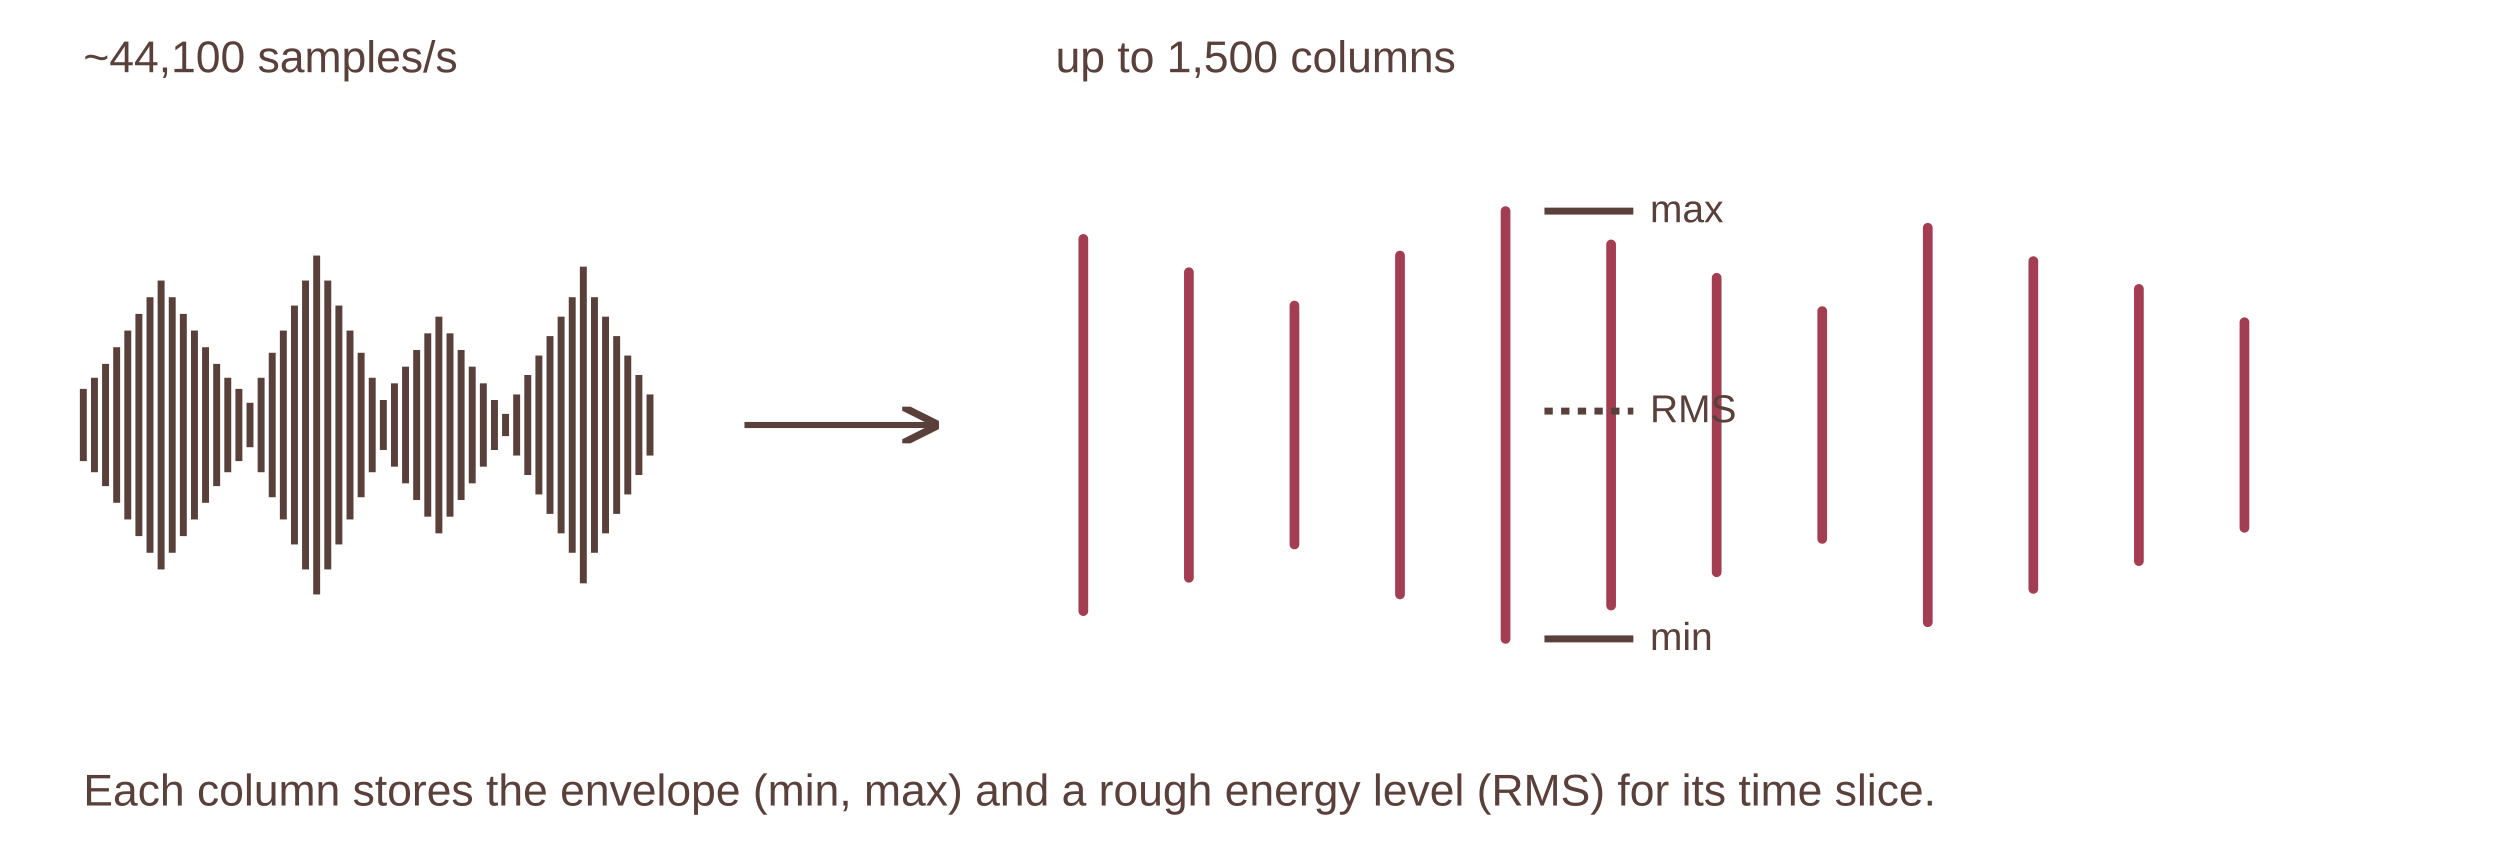
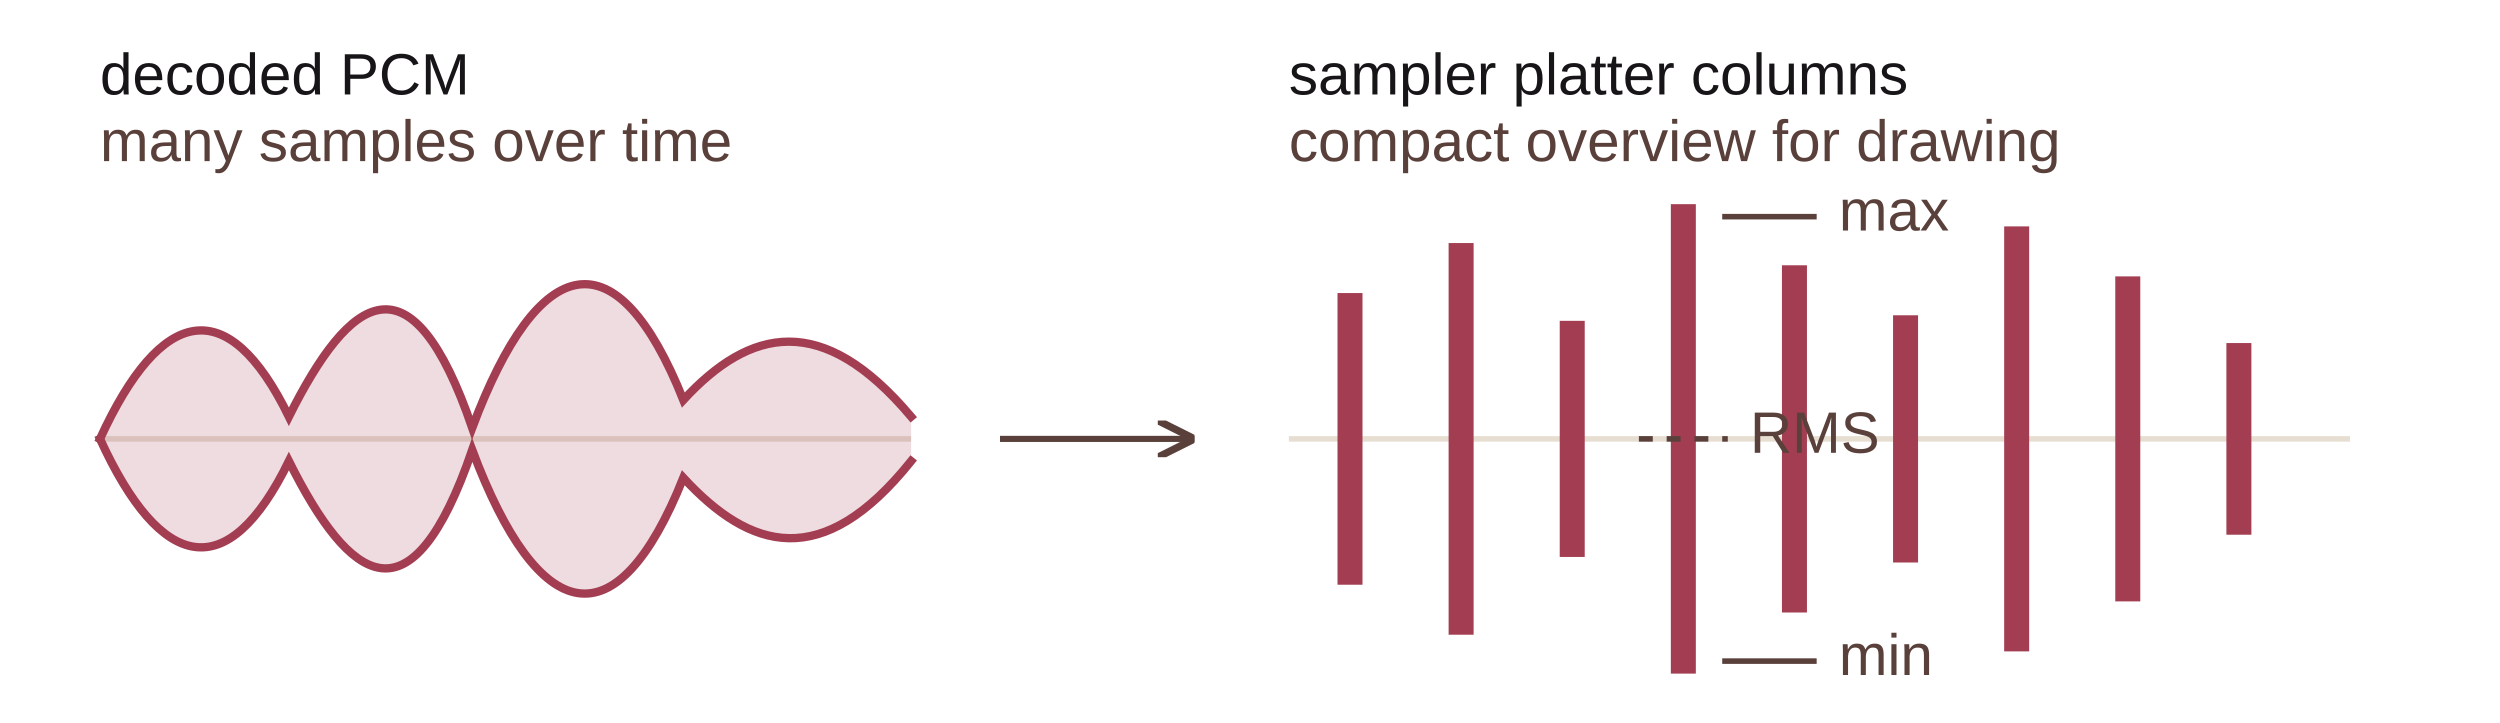
- <svg xmlns="http://www.w3.org/2000/svg" width="900" height="310" viewBox="0 0 900 310" role="img" aria-label="Waveform overview columns">
+ <svg xmlns="http://www.w3.org/2000/svg" width="900" height="260" viewBox="0 0 900 260" role="img" aria-label="Waveform overview columns">
  <defs>
    <marker id="a" markerWidth="6" markerHeight="6" refX="6" refY="3" orient="auto">
      <path d="M0,0 L6,3 L0,6" fill="none" stroke="#5a403a" stroke-width="1.2" />
    </marker>
+     <style>
+       .label { font: 500 21px "DM Sans", Arial, sans-serif; fill: #171517; }
+       .body { font: 500 21px "DM Sans", Arial, sans-serif; fill: #5a403a; }
+       .caption { font: 500 21px "DM Sans", Arial, sans-serif; fill: #5a403a; }
+       .wave-fill { fill: #a33d52; opacity: 0.18; }
+       .wave-line { fill: none; stroke: #a33d52; stroke-width: 3; stroke-linecap: square; stroke-linejoin: miter; }
+       .axis { fill: none; stroke: #e7ded2; stroke-width: 2; }
+       .column { fill: none; stroke: #a33d52; stroke-width: 9; stroke-linecap: square; }
+       .rms { fill: none; stroke: #5a403a; stroke-width: 2; stroke-dasharray: 5,5; }
+       .arrow { fill: none; stroke: #5a403a; stroke-width: 2.2; marker-end: url(#a); }
+     </style>
  </defs>
-   <text x="30" y="26" font-family="DM Sans, Arial, sans-serif" font-size="16" font-weight="500" fill="#5a403a">~44,100 samples/s</text>
-   <line x1="30" y1="166" x2="30" y2="140" stroke="#5a403a" stroke-width="2.5" />
-   <line x1="34" y1="170" x2="34" y2="136" stroke="#5a403a" stroke-width="2.5" />
-   <line x1="38" y1="175" x2="38" y2="131" stroke="#5a403a" stroke-width="2.5" />
-   <line x1="42" y1="181" x2="42" y2="125" stroke="#5a403a" stroke-width="2.5" />
-   <line x1="46" y1="187" x2="46" y2="119" stroke="#5a403a" stroke-width="2.5" />
-   <line x1="50" y1="193" x2="50" y2="113" stroke="#5a403a" stroke-width="2.5" />
-   <line x1="54" y1="199" x2="54" y2="107" stroke="#5a403a" stroke-width="2.5" />
-   <line x1="58" y1="205" x2="58" y2="101" stroke="#5a403a" stroke-width="2.5" />
-   <line x1="62" y1="199" x2="62" y2="107" stroke="#5a403a" stroke-width="2.5" />
-   <line x1="66" y1="193" x2="66" y2="113" stroke="#5a403a" stroke-width="2.5" />
-   <line x1="70" y1="187" x2="70" y2="119" stroke="#5a403a" stroke-width="2.5" />
-   <line x1="74" y1="181" x2="74" y2="125" stroke="#5a403a" stroke-width="2.5" />
-   <line x1="78" y1="175" x2="78" y2="131" stroke="#5a403a" stroke-width="2.5" />
-   <line x1="82" y1="170" x2="82" y2="136" stroke="#5a403a" stroke-width="2.5" />
-   <line x1="86" y1="166" x2="86" y2="140" stroke="#5a403a" stroke-width="2.5" />
-   <line x1="90" y1="161" x2="90" y2="145" stroke="#5a403a" stroke-width="2.5" />
-   <line x1="94" y1="170" x2="94" y2="136" stroke="#5a403a" stroke-width="2.5" />
-   <line x1="98" y1="179" x2="98" y2="127" stroke="#5a403a" stroke-width="2.5" />
-   <line x1="102" y1="187" x2="102" y2="119" stroke="#5a403a" stroke-width="2.5" />
-   <line x1="106" y1="196" x2="106" y2="110" stroke="#5a403a" stroke-width="2.5" />
-   <line x1="110" y1="205" x2="110" y2="101" stroke="#5a403a" stroke-width="2.5" />
-   <line x1="114" y1="214" x2="114" y2="92" stroke="#5a403a" stroke-width="2.5" />
-   <line x1="118" y1="205" x2="118" y2="101" stroke="#5a403a" stroke-width="2.5" />
-   <line x1="122" y1="196" x2="122" y2="110" stroke="#5a403a" stroke-width="2.5" />
-   <line x1="126" y1="187" x2="126" y2="119" stroke="#5a403a" stroke-width="2.5" />
-   <line x1="130" y1="179" x2="130" y2="127" stroke="#5a403a" stroke-width="2.5" />
-   <line x1="134" y1="170" x2="134" y2="136" stroke="#5a403a" stroke-width="2.5" />
-   <line x1="138" y1="162" x2="138" y2="144" stroke="#5a403a" stroke-width="2.5" />
-   <line x1="142" y1="168" x2="142" y2="138" stroke="#5a403a" stroke-width="2.5" />
-   <line x1="146" y1="174" x2="146" y2="132" stroke="#5a403a" stroke-width="2.5" />
-   <line x1="150" y1="180" x2="150" y2="126" stroke="#5a403a" stroke-width="2.5" />
-   <line x1="154" y1="186" x2="154" y2="120" stroke="#5a403a" stroke-width="2.5" />
-   <line x1="158" y1="192" x2="158" y2="114" stroke="#5a403a" stroke-width="2.5" />
-   <line x1="162" y1="186" x2="162" y2="120" stroke="#5a403a" stroke-width="2.5" />
-   <line x1="166" y1="180" x2="166" y2="126" stroke="#5a403a" stroke-width="2.5" />
-   <line x1="170" y1="174" x2="170" y2="132" stroke="#5a403a" stroke-width="2.5" />
-   <line x1="174" y1="168" x2="174" y2="138" stroke="#5a403a" stroke-width="2.5" />
-   <line x1="178" y1="162" x2="178" y2="144" stroke="#5a403a" stroke-width="2.5" />
-   <line x1="182" y1="157" x2="182" y2="149" stroke="#5a403a" stroke-width="2.5" />
-   <line x1="186" y1="164" x2="186" y2="142" stroke="#5a403a" stroke-width="2.5" />
-   <line x1="190" y1="171" x2="190" y2="135" stroke="#5a403a" stroke-width="2.5" />
-   <line x1="194" y1="178" x2="194" y2="128" stroke="#5a403a" stroke-width="2.5" />
-   <line x1="198" y1="185" x2="198" y2="121" stroke="#5a403a" stroke-width="2.5" />
-   <line x1="202" y1="192" x2="202" y2="114" stroke="#5a403a" stroke-width="2.5" />
-   <line x1="206" y1="199" x2="206" y2="107" stroke="#5a403a" stroke-width="2.5" />
-   <line x1="210" y1="210" x2="210" y2="96" stroke="#5a403a" stroke-width="2.5" />
-   <line x1="214" y1="199" x2="214" y2="107" stroke="#5a403a" stroke-width="2.5" />
-   <line x1="218" y1="192" x2="218" y2="114" stroke="#5a403a" stroke-width="2.5" />
-   <line x1="222" y1="185" x2="222" y2="121" stroke="#5a403a" stroke-width="2.5" />
-   <line x1="226" y1="178" x2="226" y2="128" stroke="#5a403a" stroke-width="2.5" />
-   <line x1="230" y1="171" x2="230" y2="135" stroke="#5a403a" stroke-width="2.5" />
-   <line x1="234" y1="164" x2="234" y2="142" stroke="#5a403a" stroke-width="2.5" />
-   <path d="M268 153 L338 153" stroke="#5a403a" stroke-width="2.2" marker-end="url(#a)" />
-   <text x="380" y="26" font-family="DM Sans, Arial, sans-serif" font-size="16" font-weight="500" fill="#5a403a">up to 1,500 columns</text>
-   <line x1="390" y1="86" x2="390" y2="220" stroke="#a33d52" stroke-width="3.5" stroke-linecap="round" />
-   <line x1="428" y1="98" x2="428" y2="208" stroke="#a33d52" stroke-width="3.5" stroke-linecap="round" />
-   <line x1="466" y1="110" x2="466" y2="196" stroke="#a33d52" stroke-width="3.5" stroke-linecap="round" />
-   <line x1="504" y1="92" x2="504" y2="214" stroke="#a33d52" stroke-width="3.5" stroke-linecap="round" />
-   <line x1="542" y1="76" x2="542" y2="230" stroke="#a33d52" stroke-width="3.5" stroke-linecap="round" />
-   <line x1="580" y1="88" x2="580" y2="218" stroke="#a33d52" stroke-width="3.5" stroke-linecap="round" />
-   <line x1="618" y1="100" x2="618" y2="206" stroke="#a33d52" stroke-width="3.5" stroke-linecap="round" />
-   <line x1="656" y1="112" x2="656" y2="194" stroke="#a33d52" stroke-width="3.5" stroke-linecap="round" />
-   <line x1="694" y1="82" x2="694" y2="224" stroke="#a33d52" stroke-width="3.5" stroke-linecap="round" />
-   <line x1="732" y1="94" x2="732" y2="212" stroke="#a33d52" stroke-width="3.5" stroke-linecap="round" />
-   <line x1="770" y1="104" x2="770" y2="202" stroke="#a33d52" stroke-width="3.5" stroke-linecap="round" />
-   <line x1="808" y1="116" x2="808" y2="190" stroke="#a33d52" stroke-width="3.5" stroke-linecap="round" />
-   <line x1="556" y1="76" x2="588" y2="76" stroke="#5a403a" stroke-width="2.5" />
-   <text x="594" y="80" font-family="DM Sans, Arial, sans-serif" font-size="14" fill="#5a403a">max</text>
-   <line x1="556" y1="148" x2="588" y2="148" stroke="#5a403a" stroke-width="2.5" stroke-dasharray="3,3" />
-   <text x="594" y="152" font-family="DM Sans, Arial, sans-serif" font-size="14" fill="#5a403a">RMS</text>
-   <line x1="556" y1="230" x2="588" y2="230" stroke="#5a403a" stroke-width="2.5" />
-   <text x="594" y="234" font-family="DM Sans, Arial, sans-serif" font-size="14" fill="#5a403a">min</text>
-   <text x="30" y="290" font-family="DM Sans, Arial, sans-serif" font-size="16" fill="#5a403a">Each column stores the envelope (min, max) and a rough energy level (RMS) for its time slice.</text>
+   <text class="label" x="36" y="34">decoded PCM</text>
+   <text class="body" x="36" y="58">many samples over time</text>
+   <line class="axis" x1="36" y1="158" x2="328" y2="158" />
+   <path class="wave-fill" d="M36 158 C58 110, 82 105, 104 150 C126 106, 148 90, 170 154 C194 90, 222 84, 246 144 C270 118, 296 112, 328 150 L328 166 C296 206, 270 198, 246 172 C222 232, 194 226, 170 162 C148 226, 126 210, 104 166 C82 211, 58 206, 36 158 Z" />
+   <path class="wave-line" d="M36 158 C58 110, 82 105, 104 150 C126 106, 148 90, 170 154 C194 90, 222 84, 246 144 C270 118, 296 112, 328 150" />
+   <path class="wave-line" d="M36 158 C58 206, 82 211, 104 166 C126 210, 148 226, 170 162 C194 226, 222 232, 246 172 C270 198, 296 206, 328 166" />
+   <path class="arrow" d="M360 158 L430 158" />
+   <text class="label" x="464" y="34">sampler platter columns</text>
+   <text class="body" x="464" y="58">compact overview for drawing</text>
+   <line class="axis" x1="464" y1="158" x2="846" y2="158" />
+   <line class="column" x1="486" y1="110" x2="486" y2="206" />
+   <line class="column" x1="526" y1="92" x2="526" y2="224" />
+   <line class="column" x1="566" y1="120" x2="566" y2="196" />
+   <line class="column" x1="606" y1="78" x2="606" y2="238" />
+   <line class="column" x1="646" y1="100" x2="646" y2="216" />
+   <line class="column" x1="686" y1="118" x2="686" y2="198" />
+   <line class="column" x1="726" y1="86" x2="726" y2="230" />
+   <line class="column" x1="766" y1="104" x2="766" y2="212" />
+   <line class="column" x1="806" y1="128" x2="806" y2="188" />
+   <line class="rms" x1="590" y1="158" x2="622" y2="158" />
+   <text class="body" x="630" y="163">RMS</text>
+   <line x1="620" y1="78" x2="654" y2="78" stroke="#5a403a" stroke-width="2" />
+   <text class="body" x="662" y="83">max</text>
+   <line x1="620" y1="238" x2="654" y2="238" stroke="#5a403a" stroke-width="2" />
+   <text class="body" x="662" y="243">min</text>
</svg>
